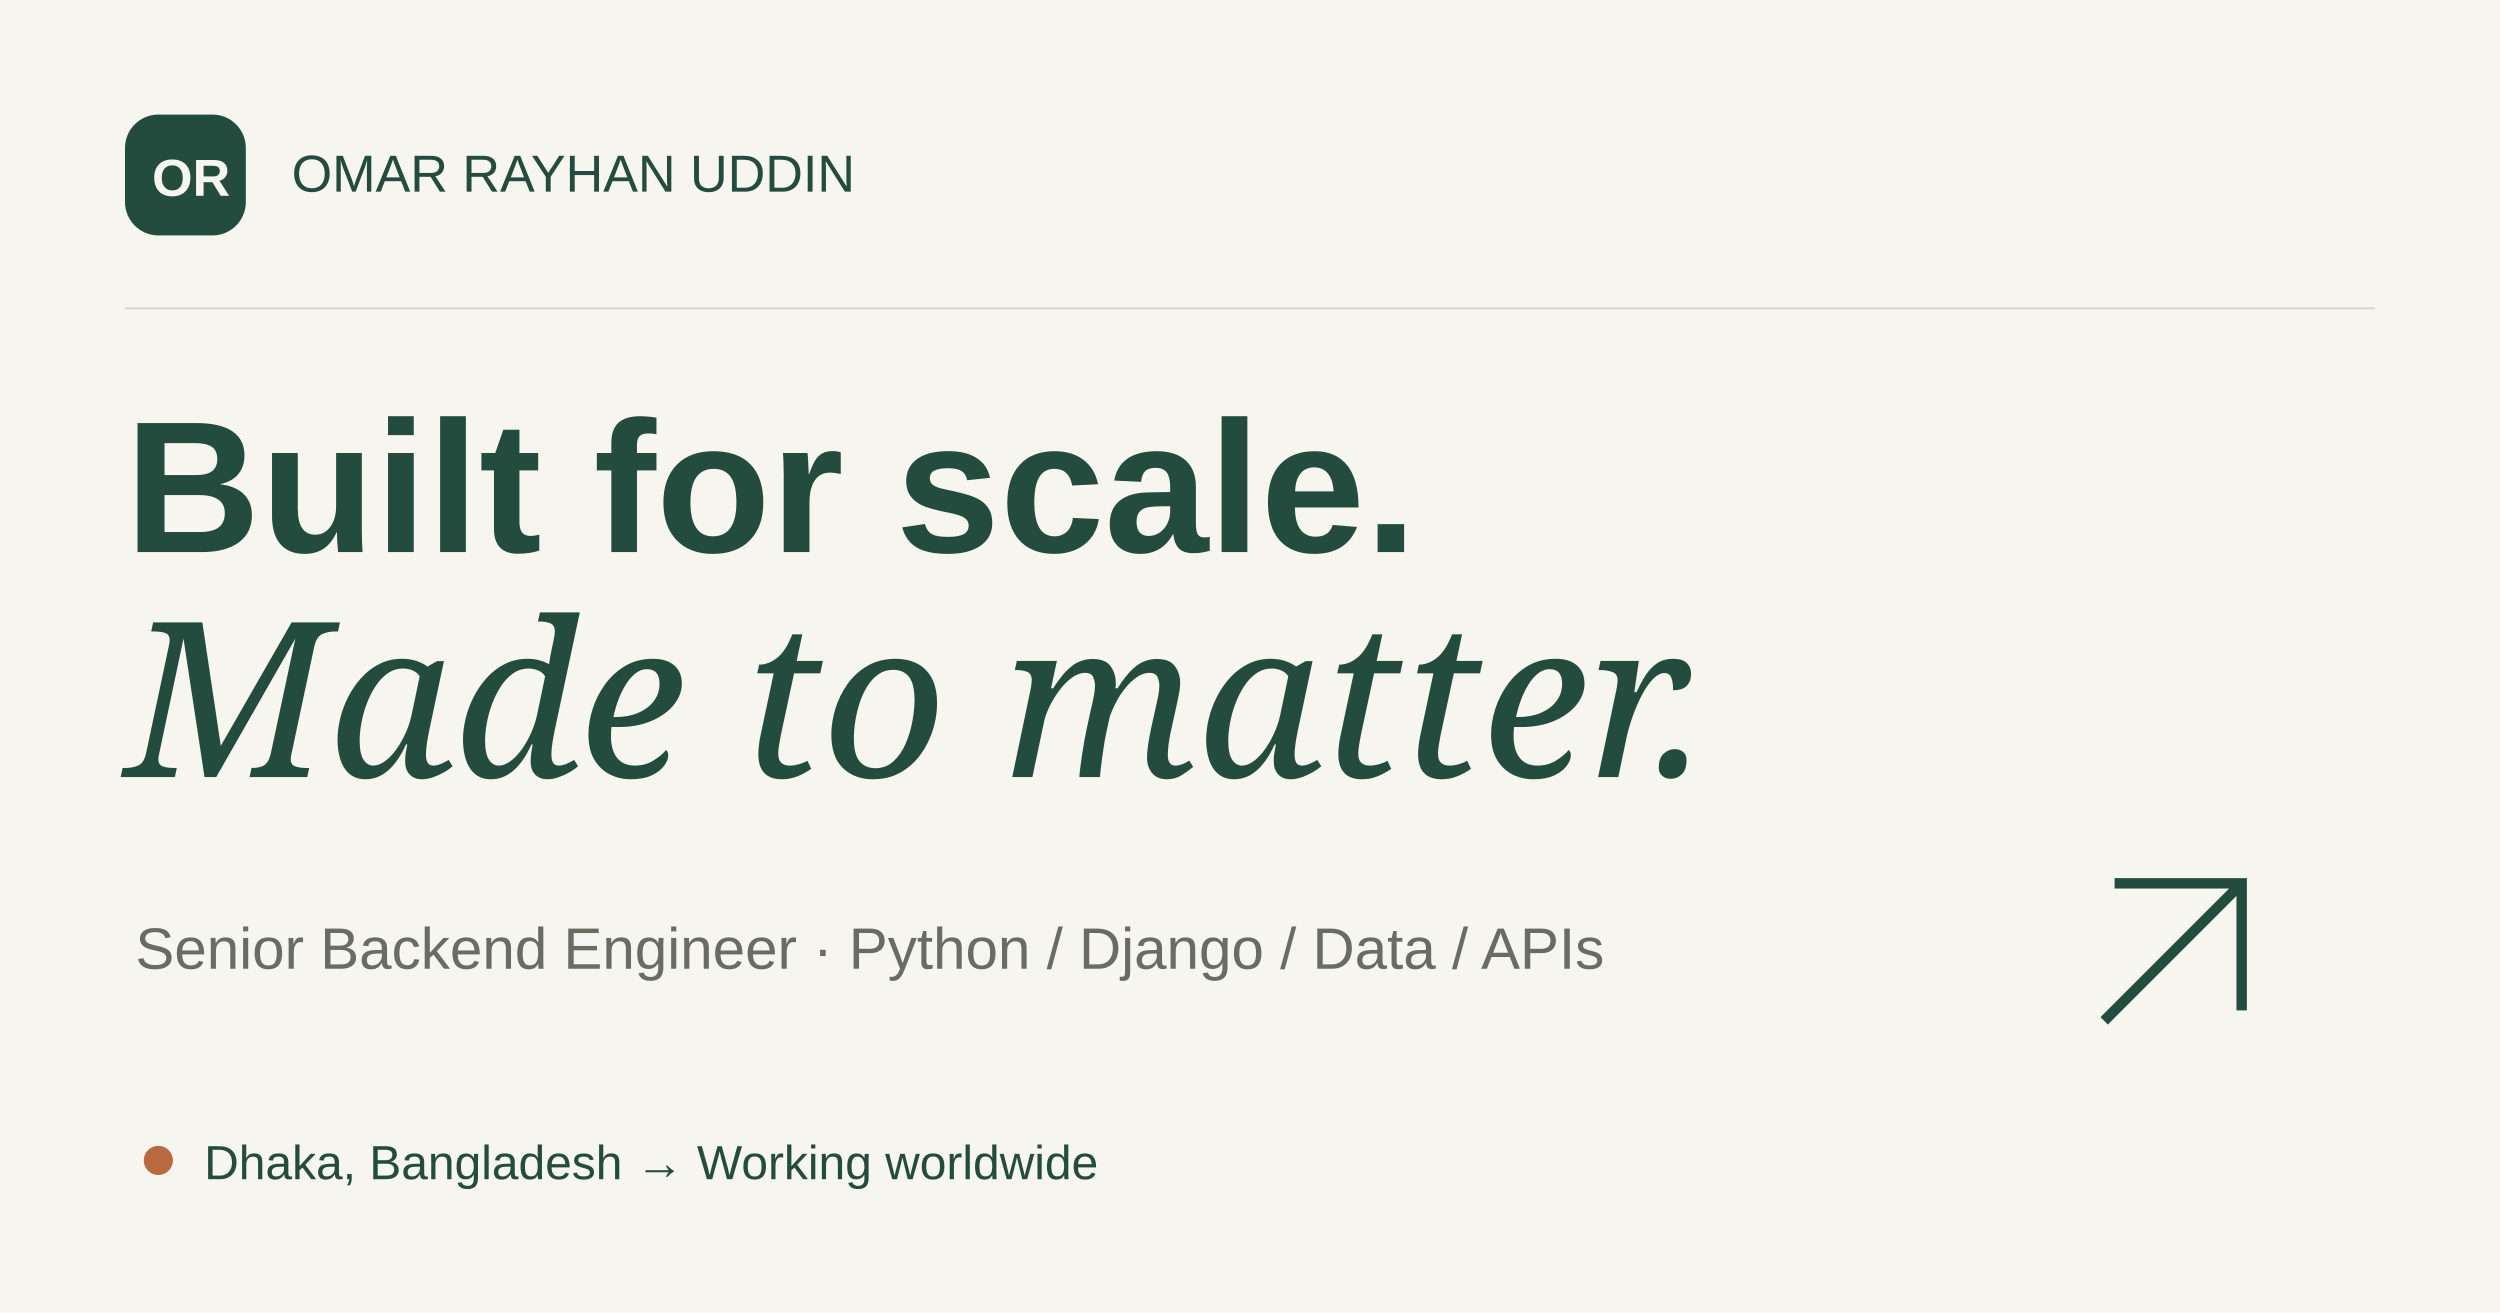
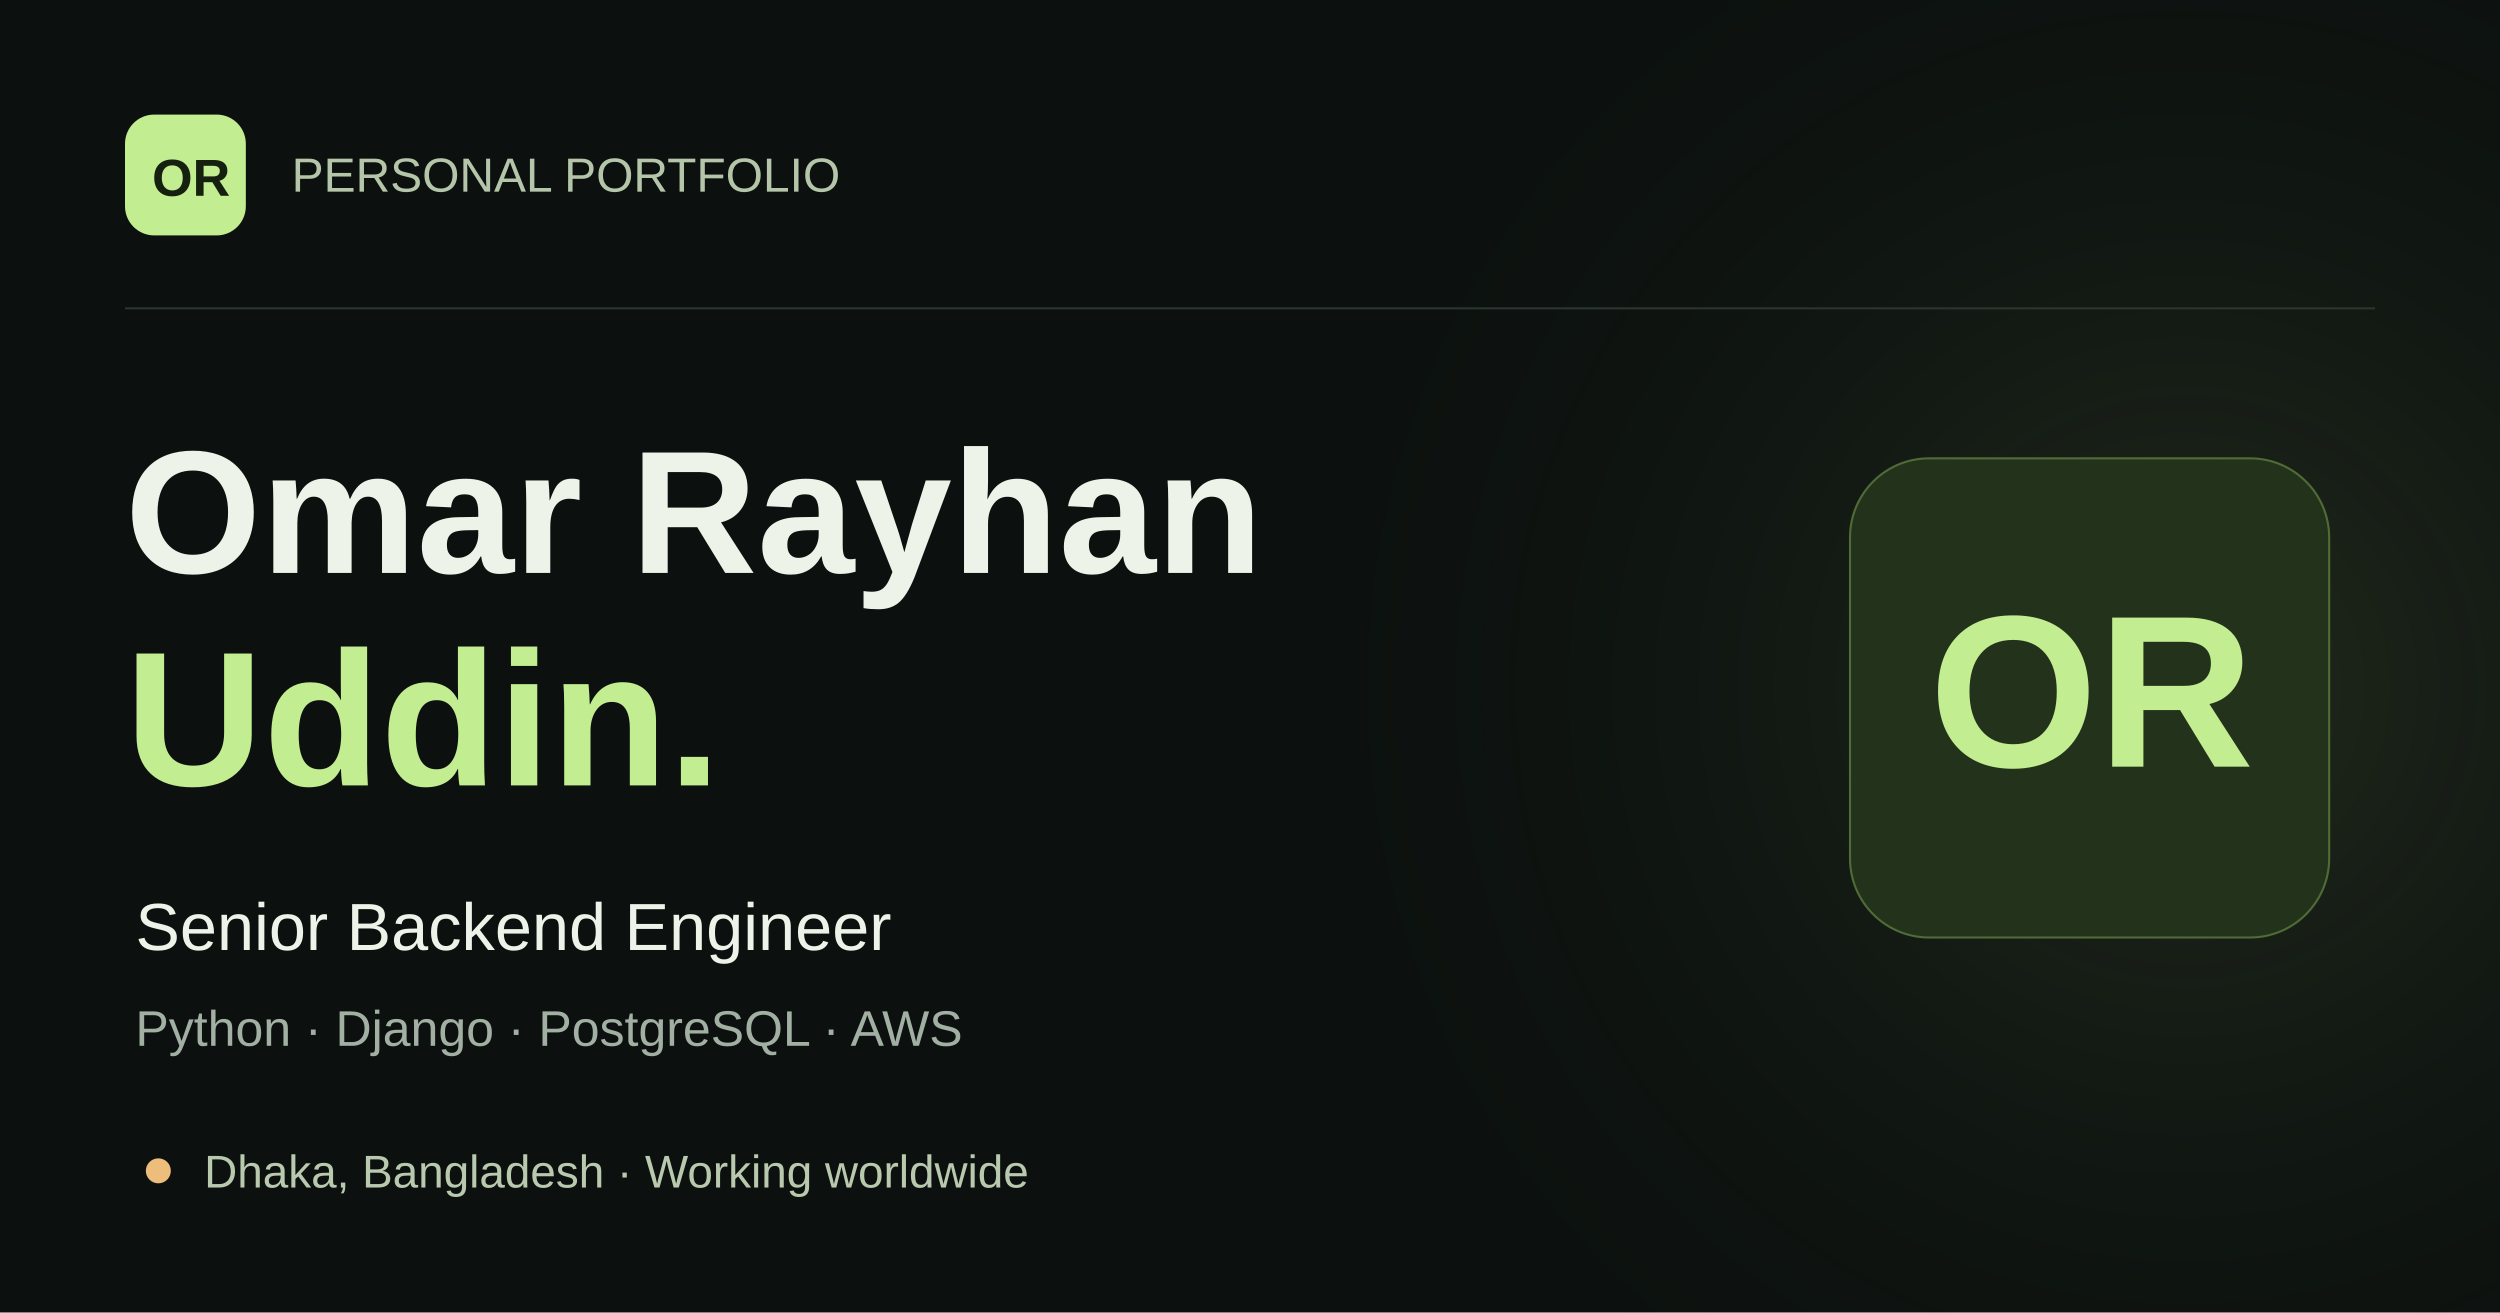
<svg xmlns="http://www.w3.org/2000/svg" width="1200" height="630" viewBox="0 0 1200 630">
-   <rect width="1200" height="630" fill="#f6f5ef" />
-   <rect x="60" y="55" width="58" height="58" rx="16" fill="#244c3e" />
-   <text x="73" y="94" font-family="Arial,sans-serif" font-size="25" font-weight="bold" fill="#f6f5ef">OR</text>
-   <text x="140" y="92" font-family="Arial,sans-serif" font-size="25" fill="#244c3e">OMAR RAYHAN UDDIN</text>
-   <path d="M60 148h1080" stroke="#d6d8cd" />
-   <text x="60" y="265" font-family="Arial,sans-serif" font-weight="bold" font-size="90" fill="#244c3e">Built for scale.</text>
-   <text x="60" y="373" font-family="Georgia,serif" font-style="italic" font-size="104" fill="#244c3e">Made to matter.</text>
-   <text x="65" y="465" font-family="Arial,sans-serif" font-size="28" fill="#686c61">Senior Backend Engineer · Python / Django / Data / APIs</text>
-   <circle cx="76" cy="557" r="7" fill="#b96940" />
-   <text x="98" y="566" font-family="Arial,sans-serif" font-size="23" fill="#244c3e">Dhaka, Bangladesh → Working worldwide</text>
-   <path d="m1010 490 66-66m-61 0h61v61" fill="none" stroke="#244c3e" stroke-width="5" />
+   <defs>
+     <radialGradient id="glow">
+       <stop stop-color="#b6df7b" stop-opacity=".13" />
+       <stop offset="1" stop-color="#0c110f" stop-opacity="0" />
+     </radialGradient>
+   </defs>
+   <rect width="1200" height="630" fill="#0c110f" />
+   <ellipse cx="1050" cy="330" rx="440" ry="440" fill="url(#glow)" />
+   <rect x="60" y="55" width="58" height="58" rx="14" fill="#c3ed91" />
+   <text x="73" y="94" font-family="Arial,sans-serif" font-size="25" font-weight="bold" fill="#15200f">OR</text>
+   <text x="140" y="92" font-family="Arial,sans-serif" font-size="23" fill="#b5c5a9">PERSONAL PORTFOLIO</text>
+   <path d="M60 148h1080" stroke="#2a352e" />
+   <text x="60" y="275" font-family="Arial,sans-serif" font-weight="bold" font-size="84" fill="#edf3e9">Omar Rayhan</text>
+   <text x="60" y="377" font-family="Arial,sans-serif" font-weight="bold" font-size="92" fill="#c3ed91">Uddin.</text>
+   <text x="65" y="456" font-family="Arial,sans-serif" font-size="32" fill="#edf3e9">Senior Backend Engineer</text>
+   <text x="65" y="502" font-family="Arial,sans-serif" font-size="24" fill="#a2b0a4">Python · Django · PostgreSQL · AWS</text>
+   <rect x="888" y="220" width="230" height="230" rx="38" fill="#23331b" stroke="#506b36" />
+   <text x="926" y="368" font-family="Arial,sans-serif" font-size="104" font-weight="bold" fill="#c3ed91">OR</text>
+   <circle cx="76" cy="562" r="6" fill="#edbd7c" />
+   <text x="98" y="570" font-family="Arial,sans-serif" font-size="22" fill="#b9c9ae">Dhaka, Bangladesh · Working worldwide</text>
</svg>
